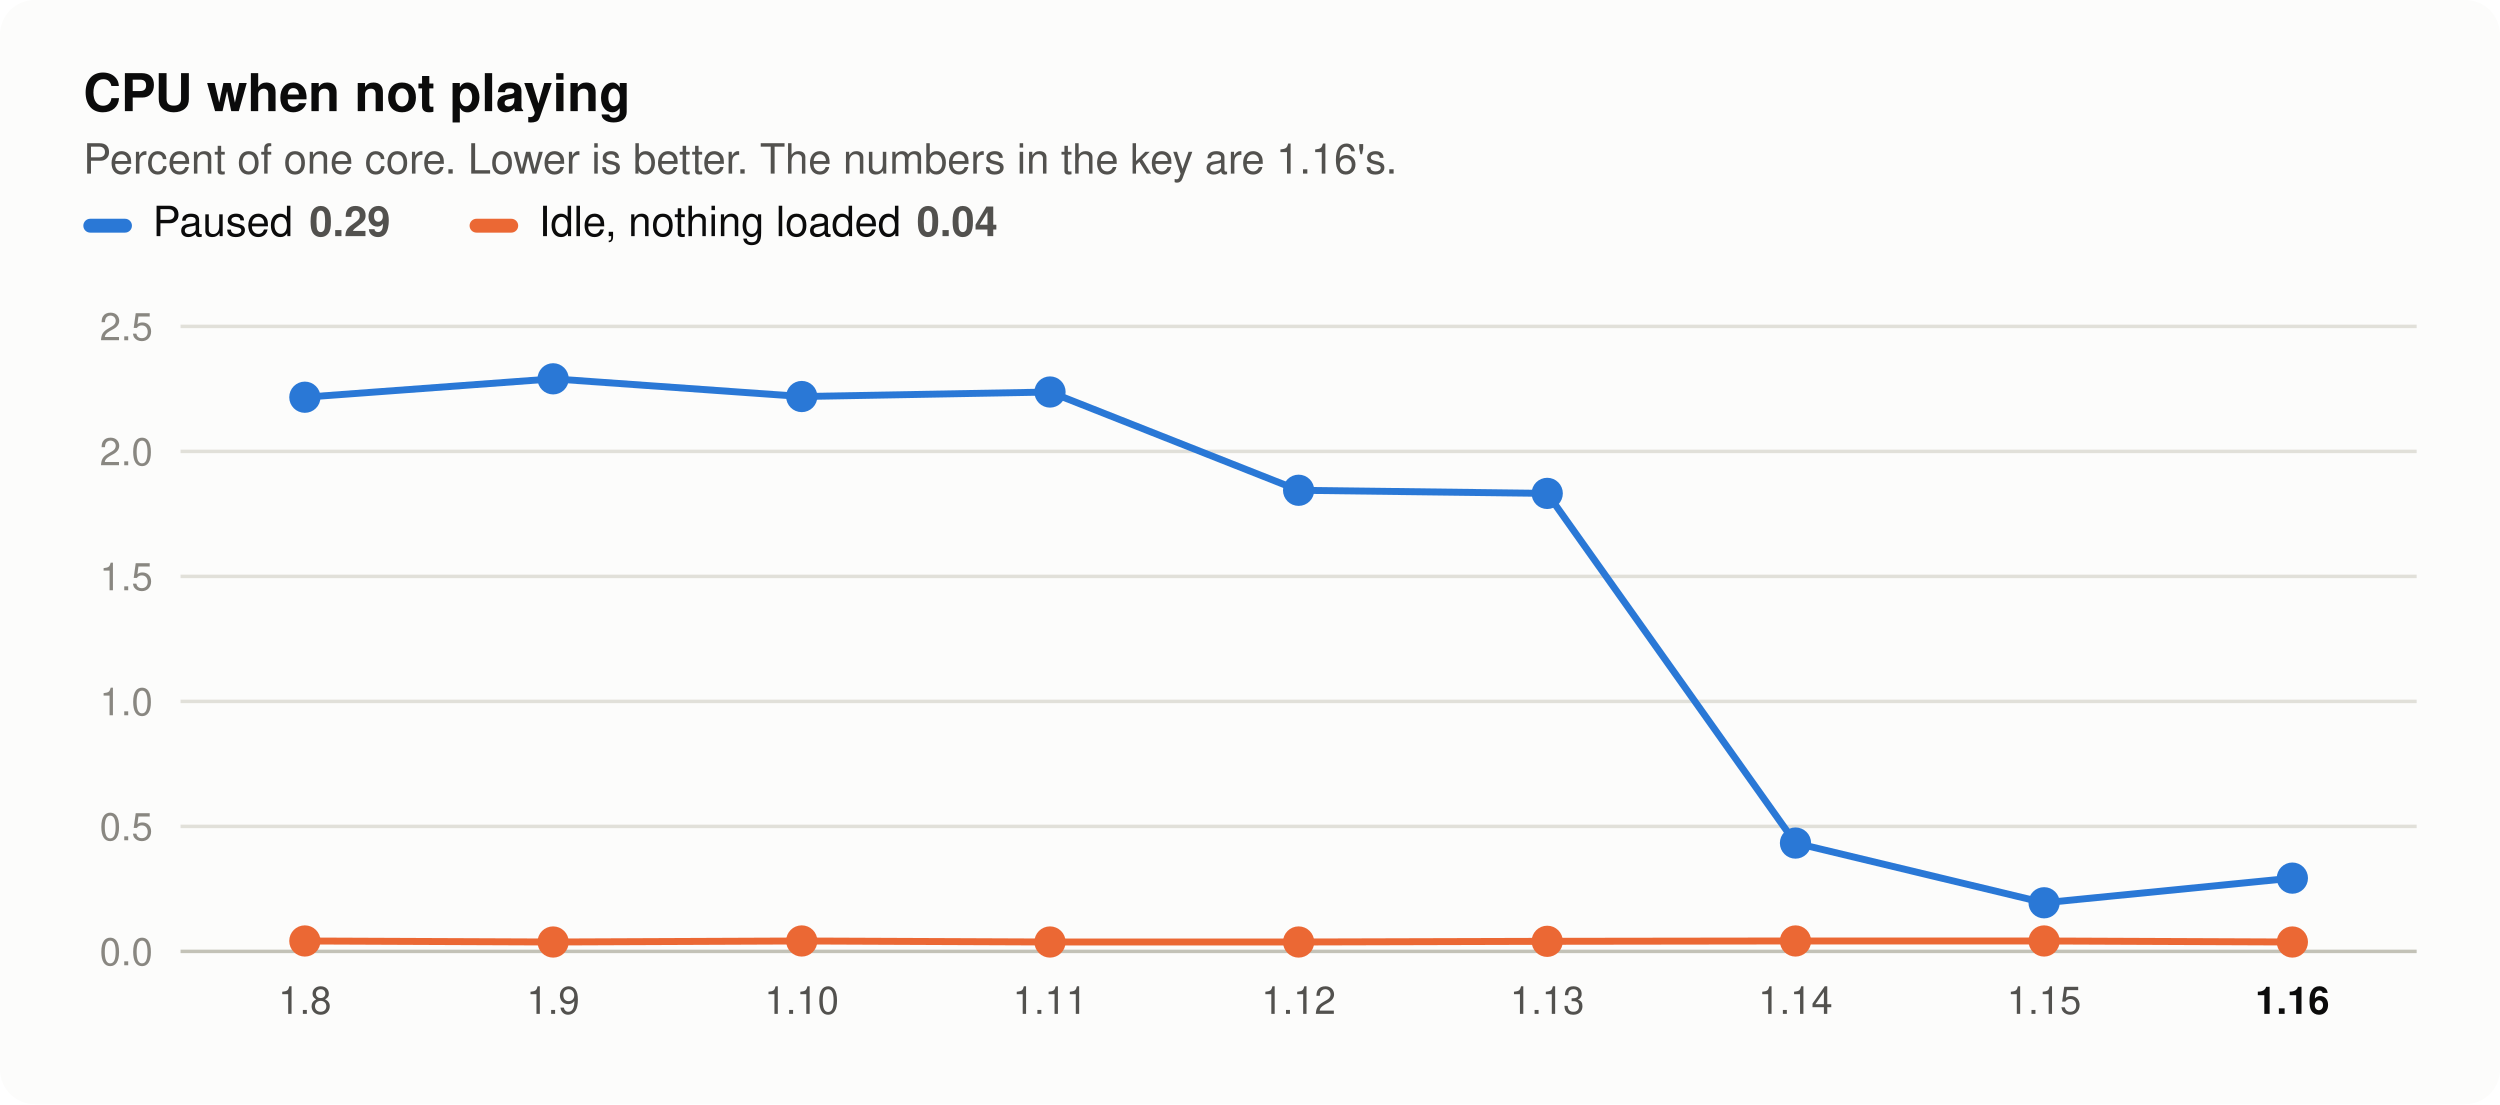
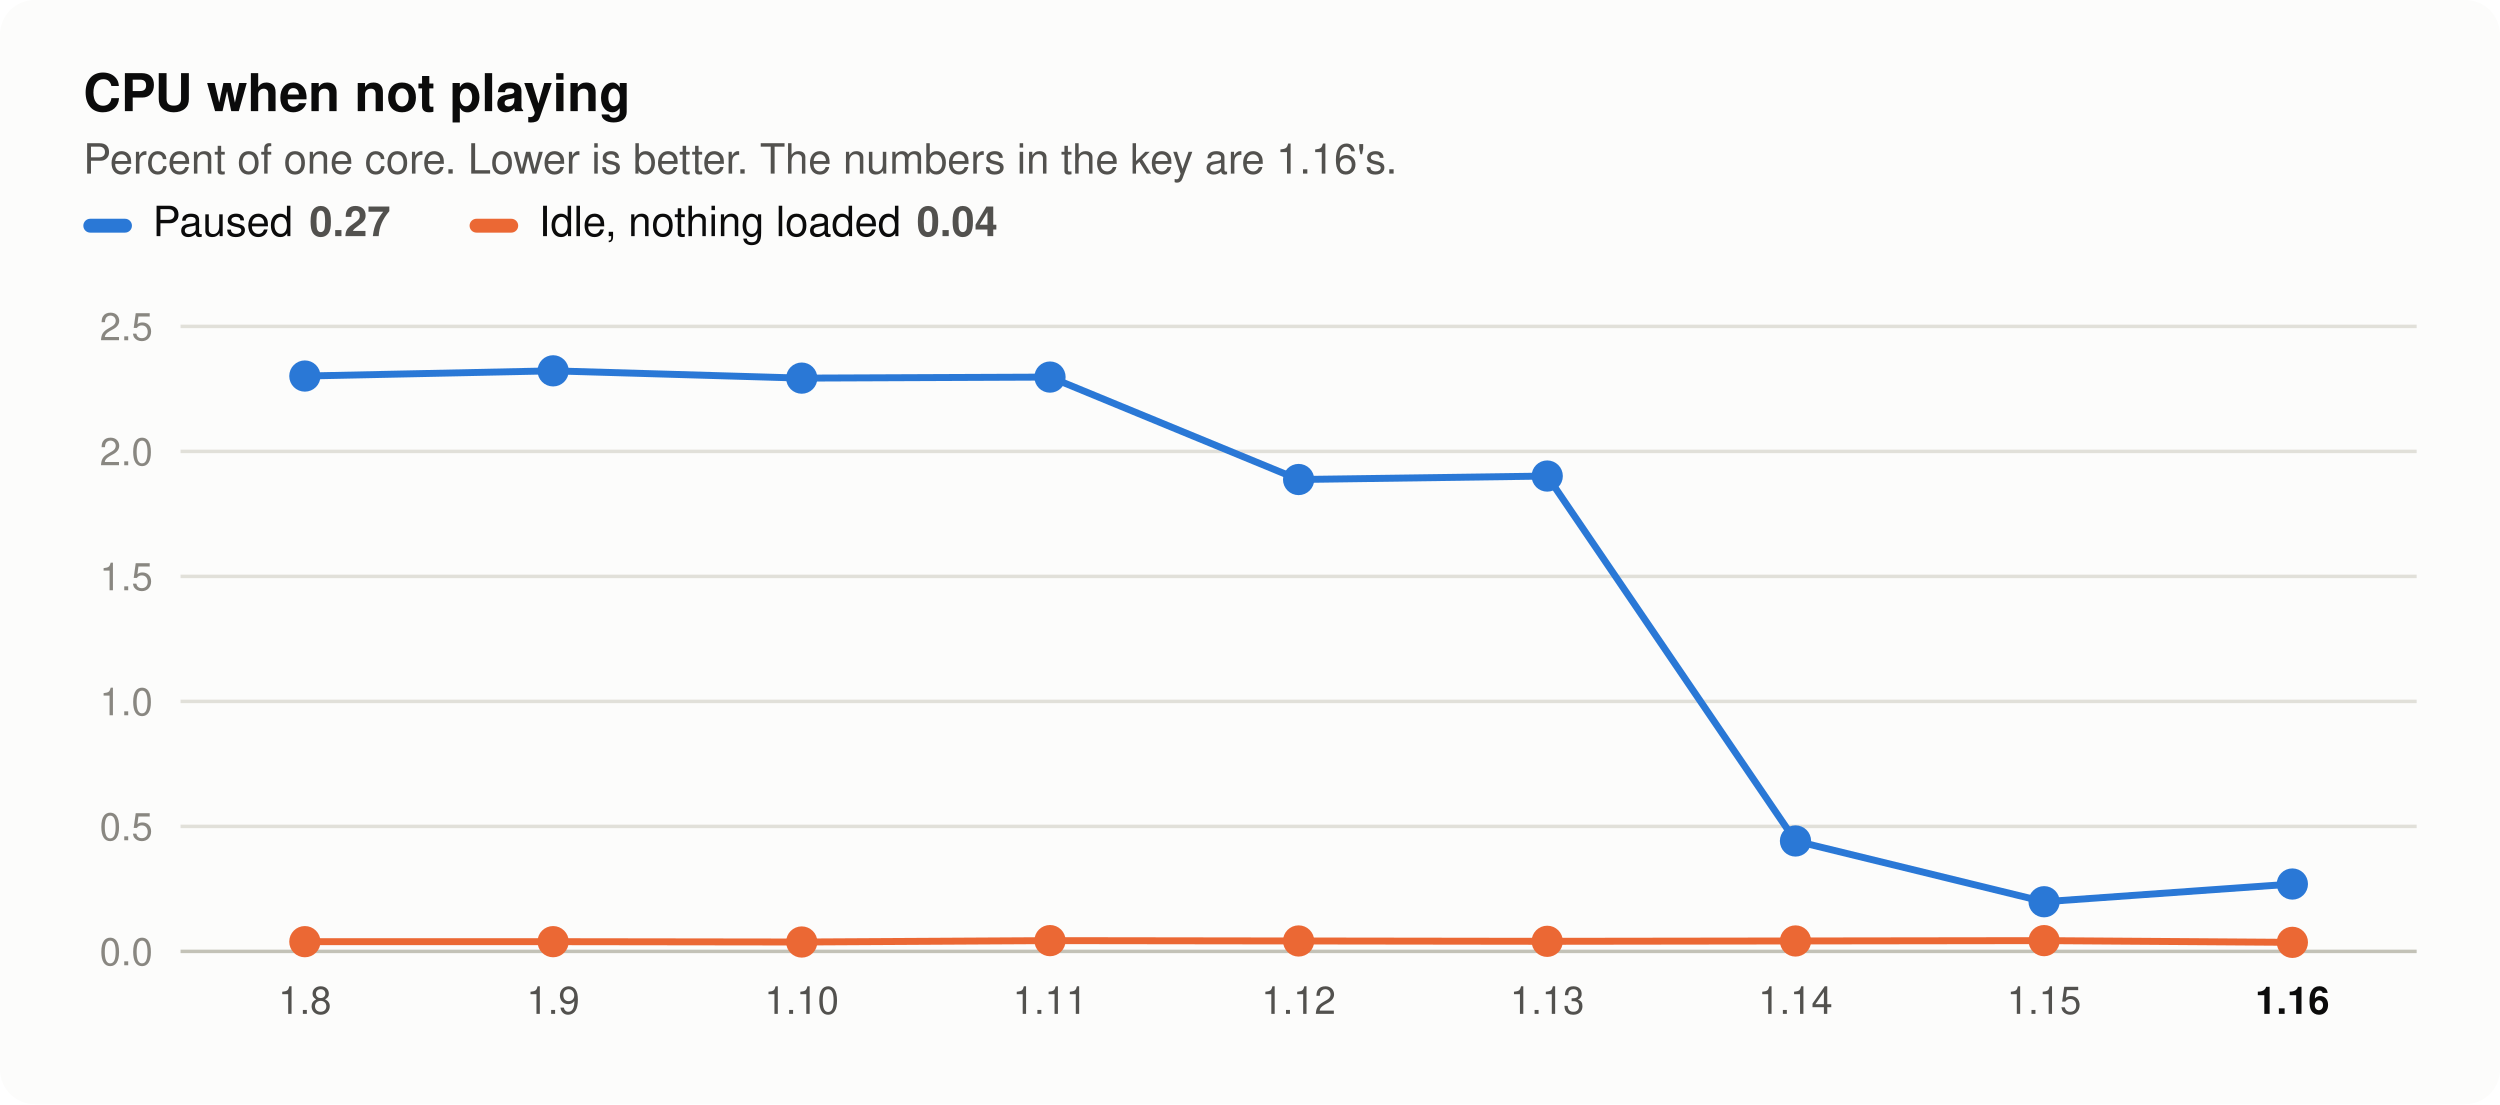
<svg xmlns="http://www.w3.org/2000/svg" viewBox="0 0 720 318" width="720" height="318" font-family="-apple-system,BlinkMacSystemFont,'Segoe UI',Helvetica,Arial,sans-serif" role="img" aria-label="CPU when not playing">
  <style>.bg{fill:#fcfcfb}.t{fill:#0b0b0b}.m{fill:#52514e}.q{fill:#898781}.box{fill:#f0efec}.g{stroke:#e1e0d9}.a{stroke:#c3c2b7}.k{stroke:#b9b8b2}.ring{stroke:#fcfcfb}.s0{fill:#2a78d6;stroke:#2a78d6}.s1{fill:#eb6834;stroke:#eb6834}@media (prefers-color-scheme:dark){.bg{fill:#1a1a19}.t{fill:#f0efec}.m{fill:#c3c2b7}.q{fill:#898781}.box{fill:#262624}.g{stroke:#2c2c2a}.a{stroke:#383835}.k{stroke:#55554f}.ring{stroke:#1a1a19}.s0{fill:#3987e5;stroke:#3987e5}.s1{fill:#d95926;stroke:#d95926}}text{font-variant-numeric:tabular-nums}.ln{fill:none;stroke-linejoin:round;stroke-linecap:round}rect.s0,rect.s1,rect.s2,rect.s3,rect.s4,rect.s5,rect.s6,rect.s7,rect.sg{stroke:none}</style>
  <rect class="bg" width="720" height="318" rx="10" />
  <text class="t" x="24.0" y="32.0" font-size="15" text-anchor="start" font-weight="600">CPU when not playing</text>
  <text class="m" x="24.0" y="50.0" font-size="12" text-anchor="start">Percent of one core. Lower is better. The numbers in the key are 1.16's.</text>
  <rect class="s0" x="24" y="63.0" width="14" height="4" rx="2" />
  <text class="t" x="44.0" y="68.0" font-size="12" text-anchor="start">Paused</text>
-   <text class="m" x="89.1" y="68.0" font-size="12" text-anchor="start" font-weight="600">0.29</text>
+   <text class="m" x="89.1" y="68.0" font-size="12" text-anchor="start" font-weight="600">0.27</text>
  <rect class="s1" x="135.24" y="63.0" width="14" height="4" rx="2" />
  <text class="t" x="155.2" y="68.0" font-size="12" text-anchor="start">Idle, nothing loaded</text>
  <text class="m" x="264.0" y="68.0" font-size="12" text-anchor="start" font-weight="600">0.04</text>
  <line class="a" x1="52.0" y1="274.0" x2="696.0" y2="274.0" stroke-width="1" />
  <text class="q" x="44.0" y="278.0" font-size="11" text-anchor="end">0.0</text>
  <line class="g" x1="52.0" y1="238.0" x2="696.0" y2="238.0" stroke-width="1" />
  <text class="q" x="44.0" y="242.0" font-size="11" text-anchor="end">0.5</text>
  <line class="g" x1="52.0" y1="202.0" x2="696.0" y2="202.0" stroke-width="1" />
  <text class="q" x="44.0" y="206.0" font-size="11" text-anchor="end">1.0</text>
  <line class="g" x1="52.0" y1="166.0" x2="696.0" y2="166.0" stroke-width="1" />
  <text class="q" x="44.0" y="170.0" font-size="11" text-anchor="end">1.5</text>
  <line class="g" x1="52.0" y1="130.0" x2="696.0" y2="130.0" stroke-width="1" />
  <text class="q" x="44.0" y="134.0" font-size="11" text-anchor="end">2.0</text>
  <line class="g" x1="52.0" y1="94.0" x2="696.0" y2="94.0" stroke-width="1" />
  <text class="q" x="44.0" y="98.0" font-size="11" text-anchor="end">2.5</text>
  <text class="m" x="87.8" y="292.0" font-size="11" text-anchor="middle">1.8</text>
  <text class="m" x="159.3" y="292.0" font-size="11" text-anchor="middle">1.9</text>
  <text class="m" x="230.9" y="292.0" font-size="11" text-anchor="middle">1.10</text>
  <text class="m" x="302.4" y="292.0" font-size="11" text-anchor="middle">1.11</text>
  <text class="m" x="374.0" y="292.0" font-size="11" text-anchor="middle">1.12</text>
  <text class="m" x="445.6" y="292.0" font-size="11" text-anchor="middle">1.13</text>
  <text class="m" x="517.1" y="292.0" font-size="11" text-anchor="middle">1.14</text>
  <text class="m" x="588.7" y="292.0" font-size="11" text-anchor="middle">1.15</text>
  <text class="t" x="660.2" y="292.0" font-size="11" text-anchor="middle" font-weight="600">1.16</text>
-   <path class="ln s0" stroke-width="2" d="M87.8,114.4 L159.3,109.1 L230.9,114.2 L302.4,112.9 L374.0,141.2 L445.6,142.1 L517.1,242.8 L588.7,260.0 L660.2,252.9" />
-   <circle class="s0 ring" cx="87.8" cy="114.4" r="3.5" stroke-width="2" />
-   <circle class="s0 ring" cx="159.3" cy="109.1" r="3.5" stroke-width="2" />
-   <circle class="s0 ring" cx="230.9" cy="114.2" r="3.5" stroke-width="2" />
-   <circle class="s0 ring" cx="302.4" cy="112.9" r="3.5" stroke-width="2" />
-   <circle class="s0 ring" cx="374.0" cy="141.2" r="3.5" stroke-width="2" />
-   <circle class="s0 ring" cx="445.6" cy="142.1" r="3.5" stroke-width="2" />
-   <circle class="s0 ring" cx="517.1" cy="242.8" r="3.5" stroke-width="2" />
-   <circle class="s0 ring" cx="588.7" cy="260.0" r="3.5" stroke-width="2" />
-   <circle class="s0 ring" cx="660.2" cy="252.9" r="3.5" stroke-width="2" />
-   <path class="ln s1" stroke-width="2" d="M87.8,271.0 L159.3,271.3 L230.9,271.0 L302.4,271.3 L374.0,271.3 L445.6,271.1 L517.1,271.0 L588.7,271.0 L660.2,271.3" />
-   <circle class="s1 ring" cx="87.8" cy="271.0" r="3.5" stroke-width="2" />
-   <circle class="s1 ring" cx="159.3" cy="271.3" r="3.5" stroke-width="2" />
-   <circle class="s1 ring" cx="230.9" cy="271.0" r="3.5" stroke-width="2" />
-   <circle class="s1 ring" cx="302.4" cy="271.3" r="3.5" stroke-width="2" />
-   <circle class="s1 ring" cx="374.0" cy="271.3" r="3.5" stroke-width="2" />
+   <path class="ln s0" stroke-width="2" d="M87.8,108.3 L159.3,106.8 L230.9,108.9 L302.4,108.6 L374.0,138.1 L445.6,137.1 L517.1,242.2 L588.7,259.7 L660.2,254.6" />
+   <circle class="s0 ring" cx="87.8" cy="108.3" r="3.5" stroke-width="2" />
+   <circle class="s0 ring" cx="159.3" cy="106.8" r="3.5" stroke-width="2" />
+   <circle class="s0 ring" cx="230.9" cy="108.9" r="3.5" stroke-width="2" />
+   <circle class="s0 ring" cx="302.4" cy="108.6" r="3.5" stroke-width="2" />
+   <circle class="s0 ring" cx="374.0" cy="138.1" r="3.5" stroke-width="2" />
+   <circle class="s0 ring" cx="445.6" cy="137.1" r="3.5" stroke-width="2" />
+   <circle class="s0 ring" cx="517.1" cy="242.2" r="3.5" stroke-width="2" />
+   <circle class="s0 ring" cx="588.7" cy="259.7" r="3.5" stroke-width="2" />
+   <circle class="s0 ring" cx="660.2" cy="254.6" r="3.5" stroke-width="2" />
+   <path class="ln s1" stroke-width="2" d="M87.8,271.2 L159.3,271.2 L230.9,271.3 L302.4,270.9 L374.0,271.0 L445.6,271.1 L517.1,271.0 L588.7,270.9 L660.2,271.4" />
+   <circle class="s1 ring" cx="87.8" cy="271.2" r="3.5" stroke-width="2" />
+   <circle class="s1 ring" cx="159.3" cy="271.2" r="3.5" stroke-width="2" />
+   <circle class="s1 ring" cx="230.9" cy="271.3" r="3.5" stroke-width="2" />
+   <circle class="s1 ring" cx="302.4" cy="270.9" r="3.5" stroke-width="2" />
+   <circle class="s1 ring" cx="374.0" cy="271.0" r="3.5" stroke-width="2" />
  <circle class="s1 ring" cx="445.6" cy="271.1" r="3.5" stroke-width="2" />
  <circle class="s1 ring" cx="517.1" cy="271.0" r="3.5" stroke-width="2" />
-   <circle class="s1 ring" cx="588.7" cy="271.0" r="3.5" stroke-width="2" />
-   <circle class="s1 ring" cx="660.2" cy="271.3" r="3.5" stroke-width="2" />
+   <circle class="s1 ring" cx="588.7" cy="270.9" r="3.5" stroke-width="2" />
+   <circle class="s1 ring" cx="660.2" cy="271.4" r="3.5" stroke-width="2" />
</svg>
